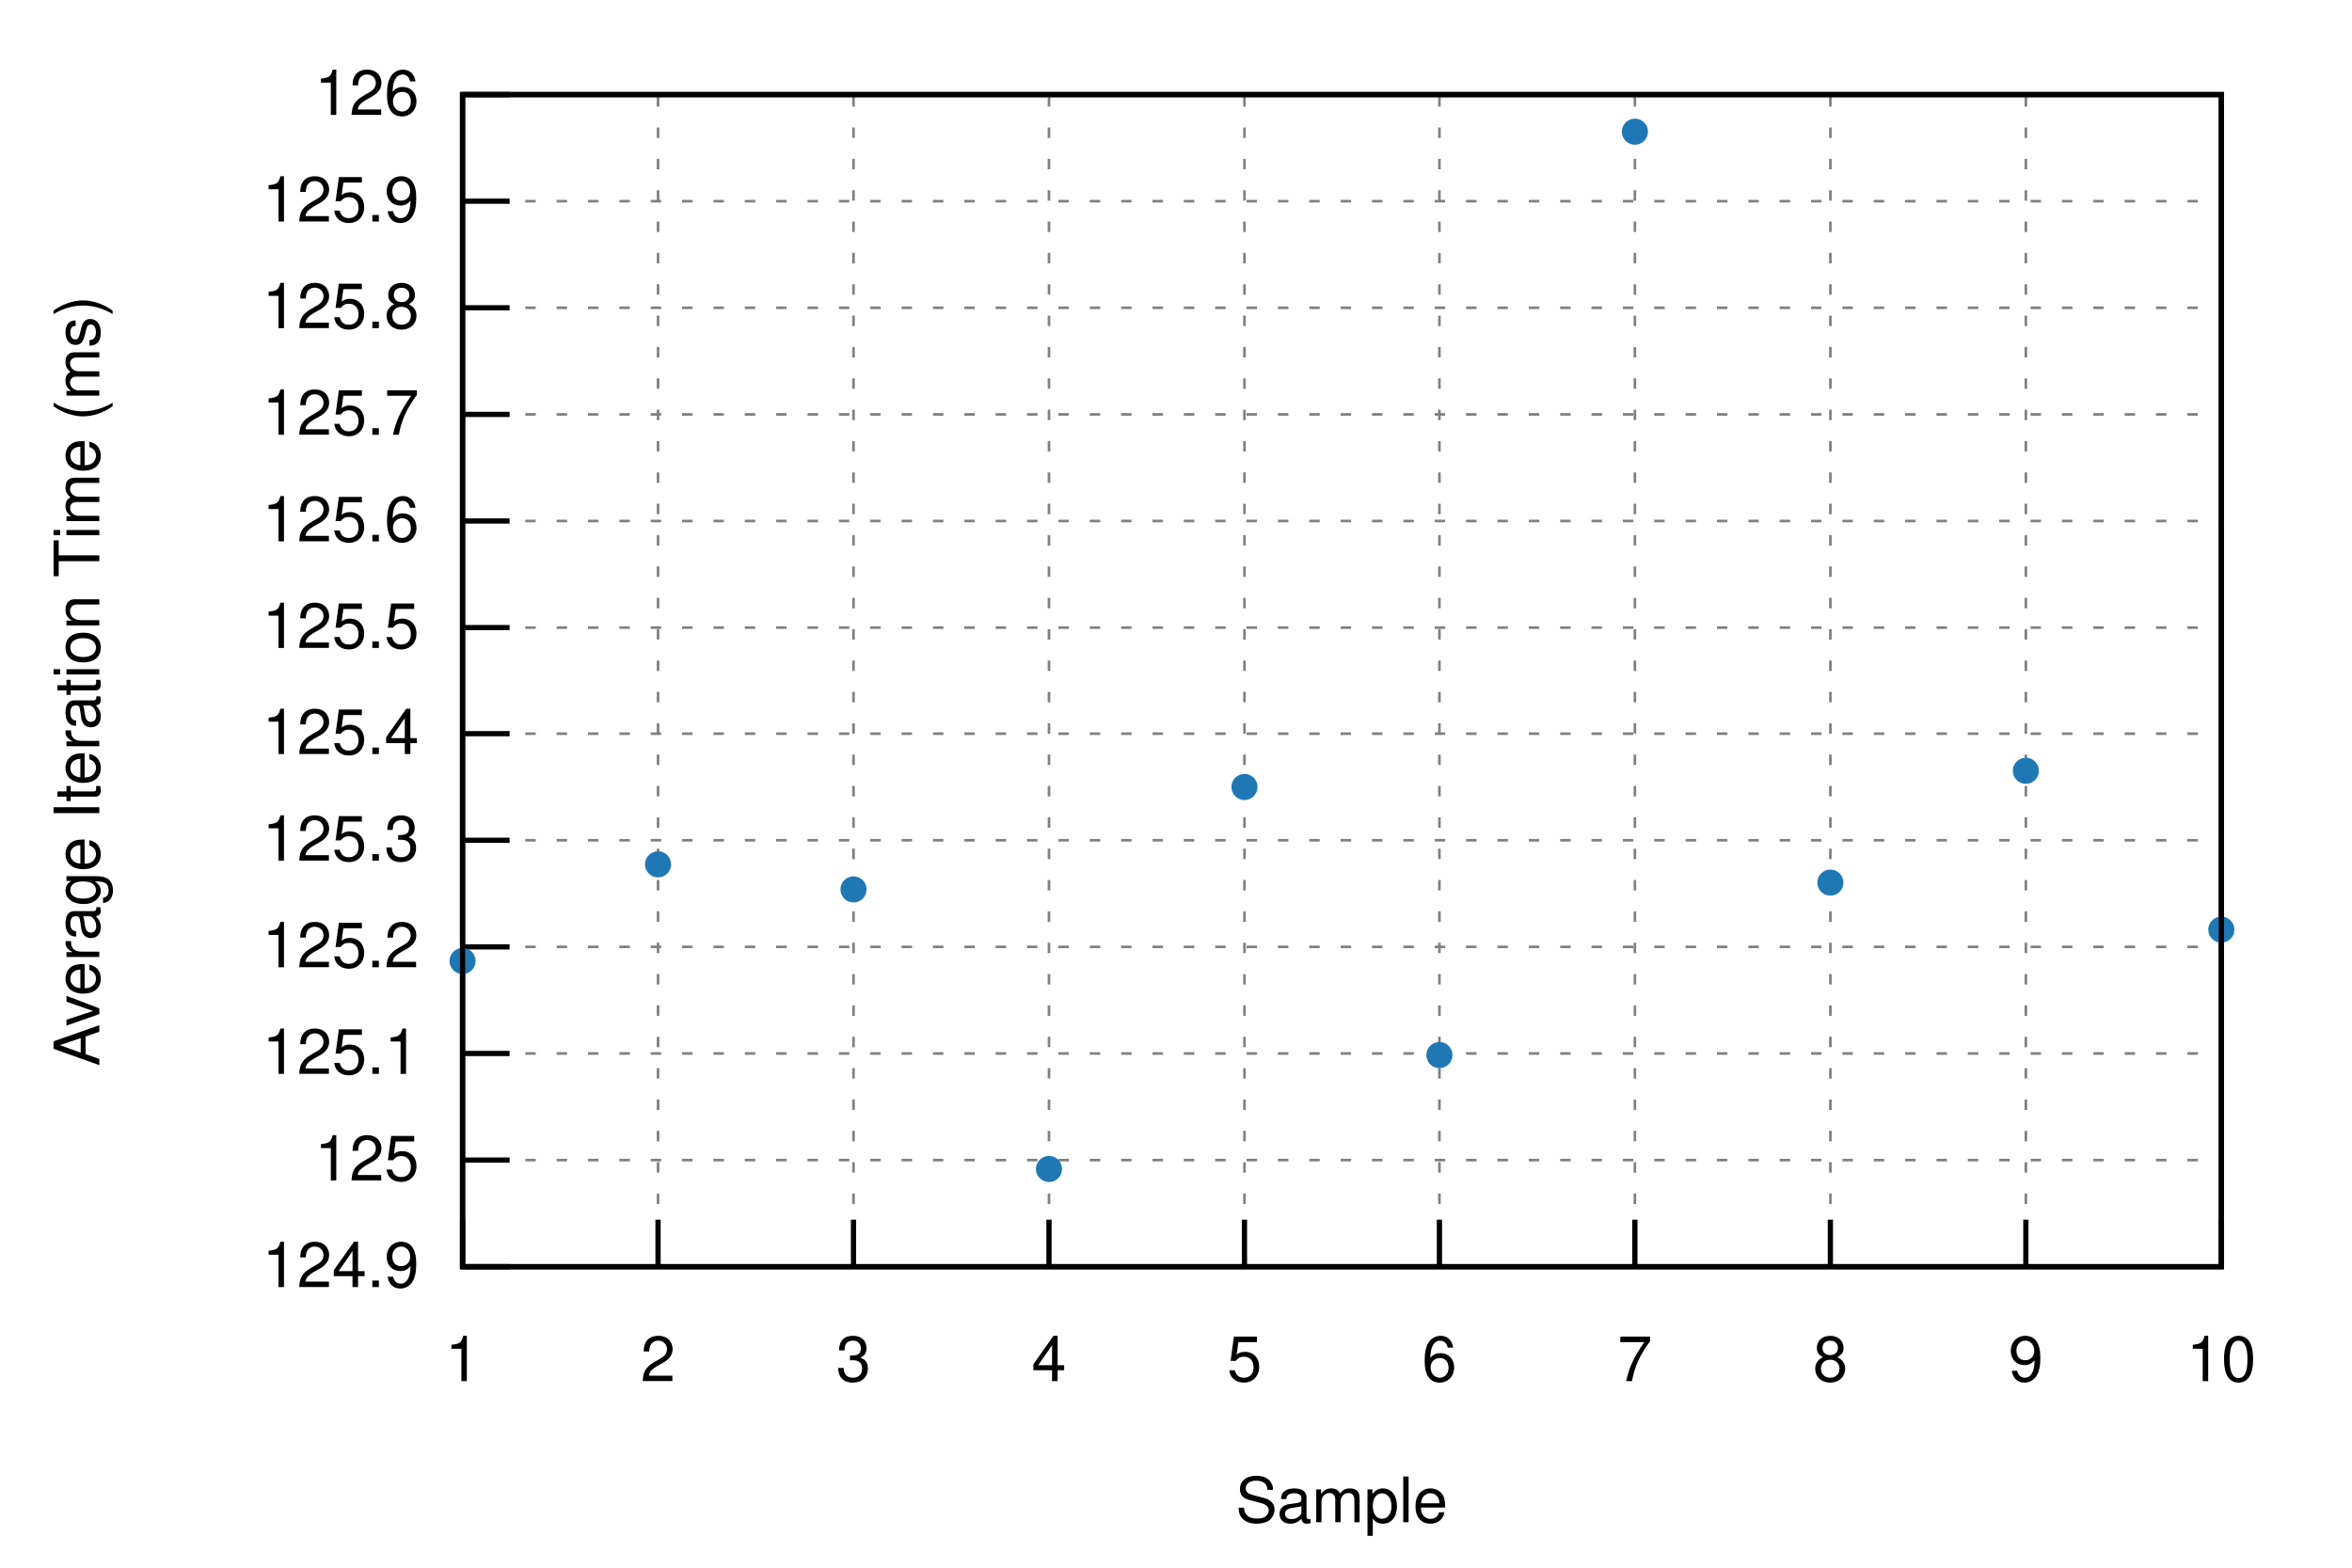
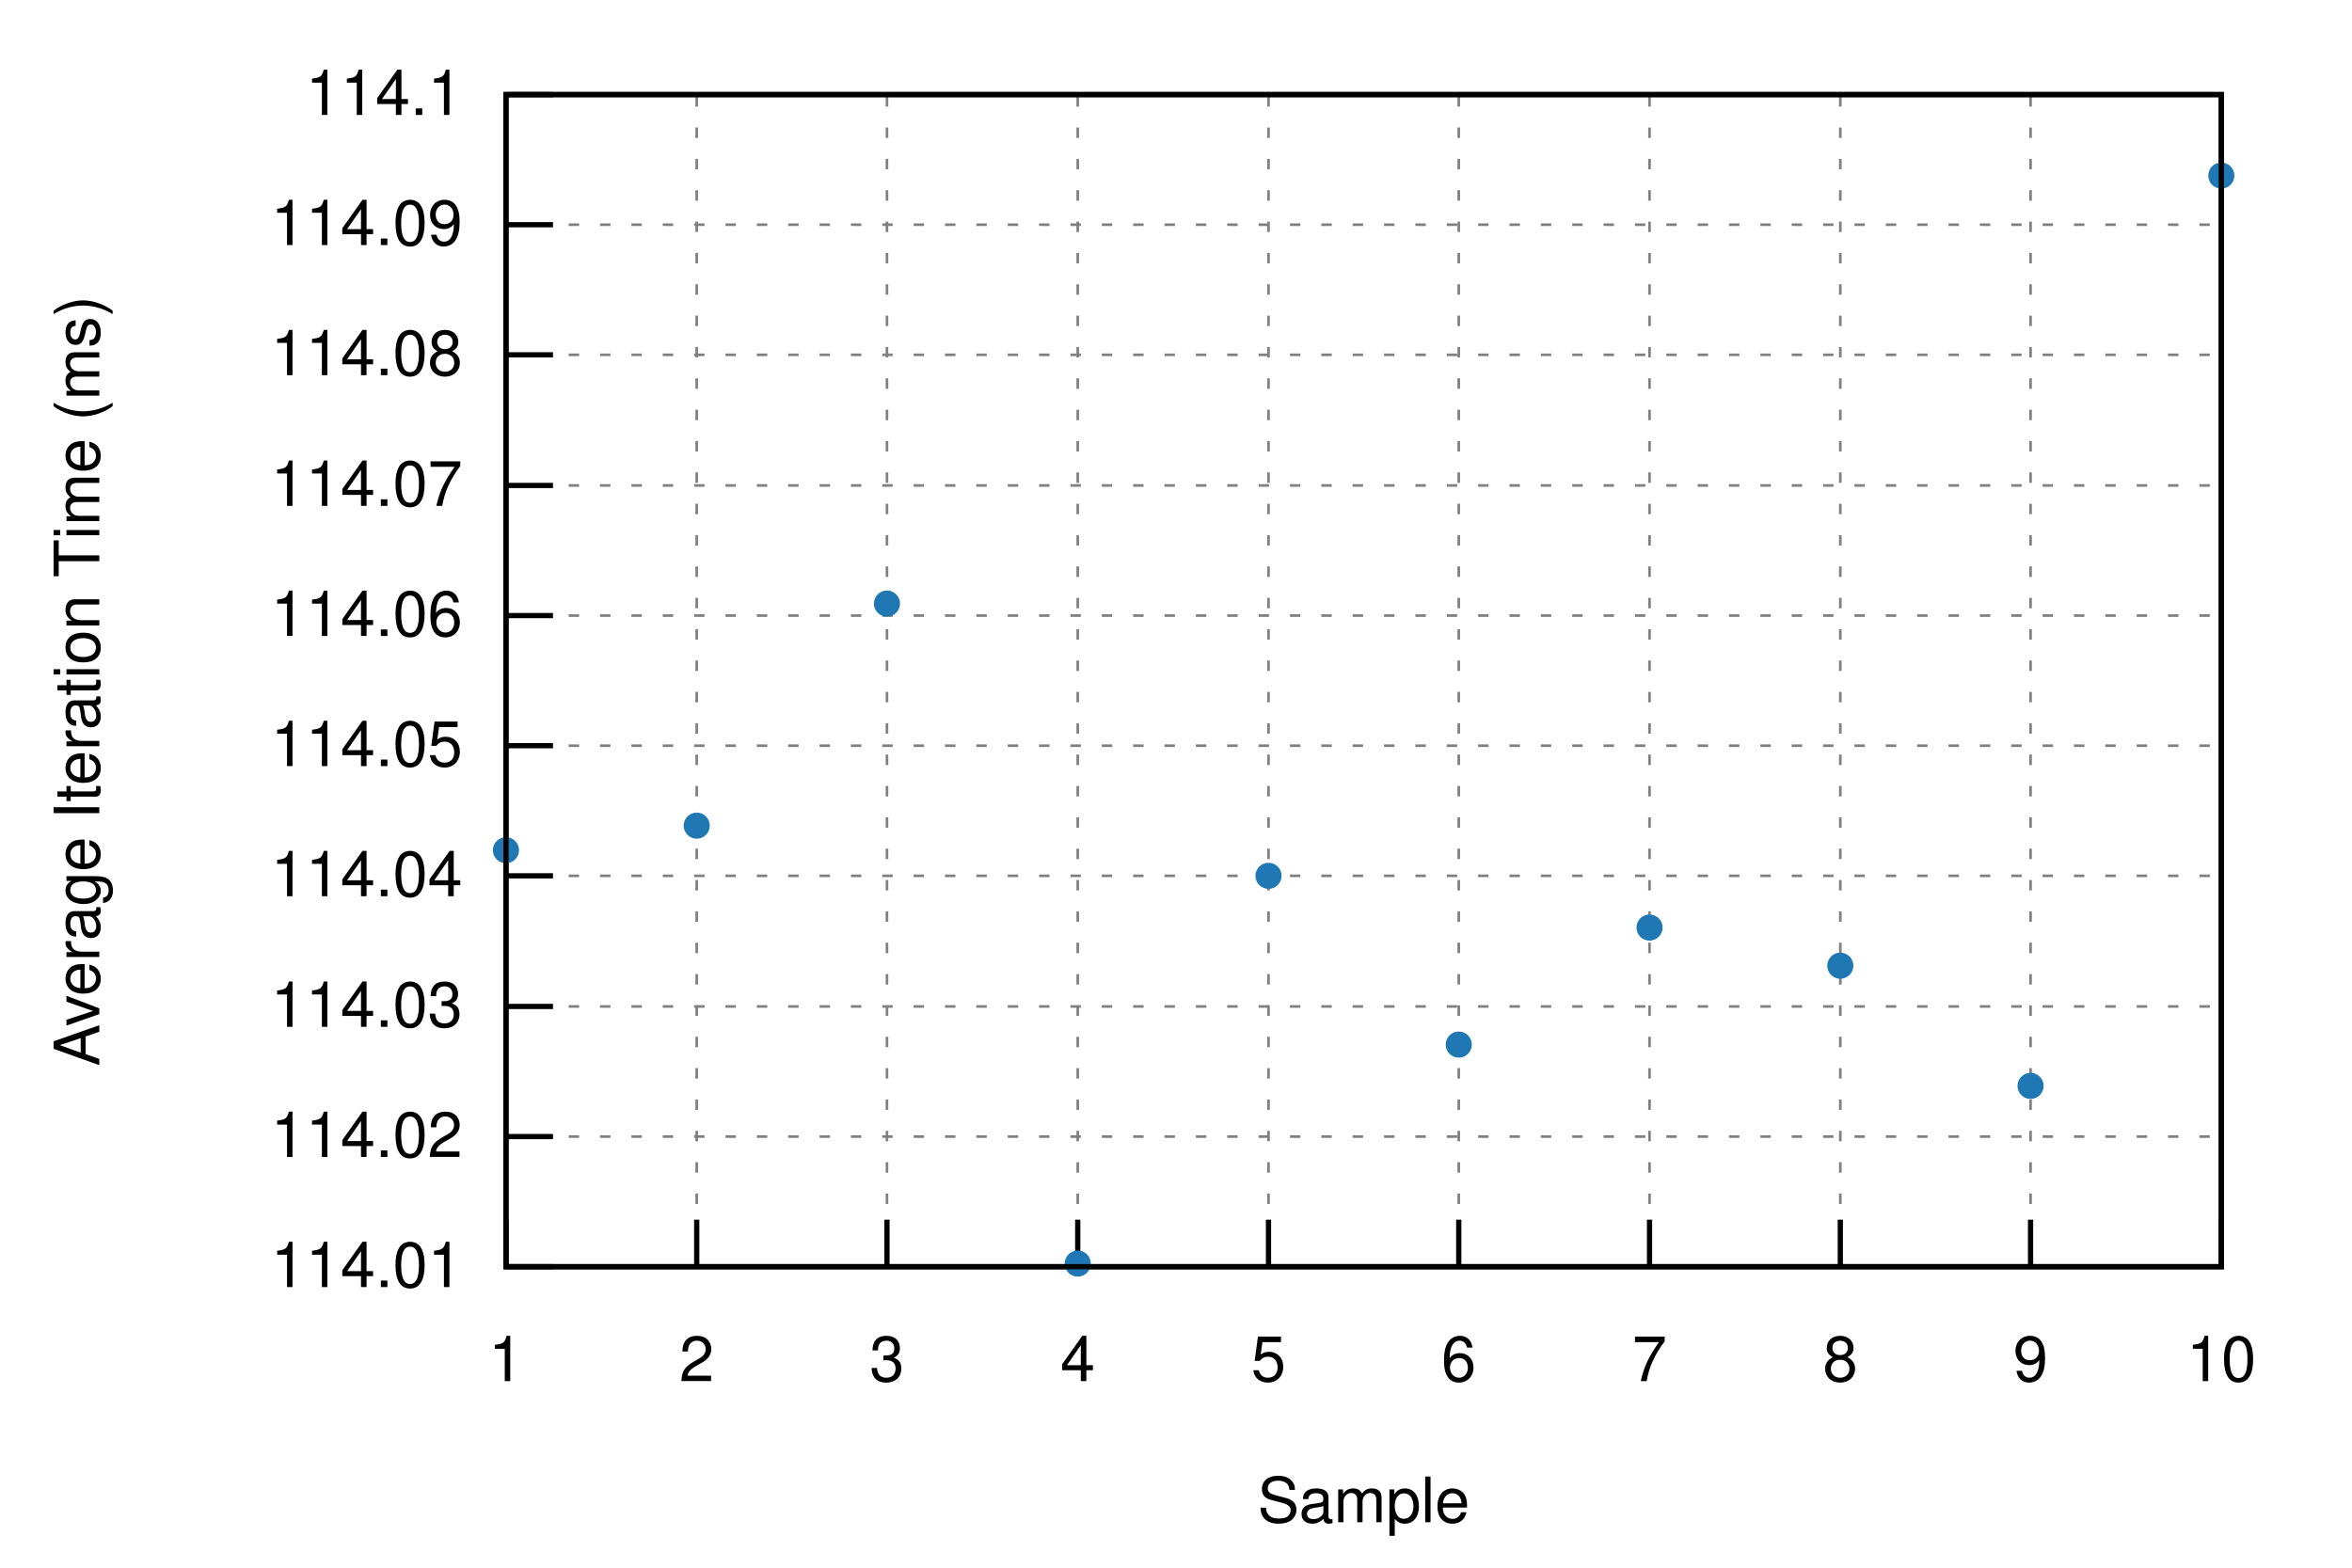
<svg xmlns="http://www.w3.org/2000/svg" xmlns:xlink="http://www.w3.org/1999/xlink" viewBox="0 0 450 300">
  <g id="gnuplot_canvas">
    <rect x="0" y="0" width="450" height="300" fill="none" />
    <defs>
      <circle id="gpDot" r="0.5" stroke-width="0.5" stroke="currentColor" />
      <path id="gpPt0" stroke-width="0.222" stroke="currentColor" d="M-1,0 h2 M0,-1 v2" />
      <path id="gpPt1" stroke-width="0.222" stroke="currentColor" d="M-1,-1 L1,1 M1,-1 L-1,1" />
      <path id="gpPt2" stroke-width="0.222" stroke="currentColor" d="M-1,0 L1,0 M0,-1 L0,1 M-1,-1 L1,1 M-1,1 L1,-1" />
      <rect id="gpPt3" stroke-width="0.222" stroke="currentColor" x="-1" y="-1" width="2" height="2" />
      <rect id="gpPt4" stroke-width="0.222" stroke="currentColor" fill="currentColor" x="-1" y="-1" width="2" height="2" />
      <circle id="gpPt5" stroke-width="0.222" stroke="currentColor" cx="0" cy="0" r="1" />
      <use xlink:href="#gpPt5" id="gpPt6" fill="currentColor" stroke="none" />
      <path id="gpPt7" stroke-width="0.222" stroke="currentColor" d="M0,-1.33 L-1.33,0.67 L1.33,0.67 z" />
      <use xlink:href="#gpPt7" id="gpPt8" fill="currentColor" stroke="none" />
      <use xlink:href="#gpPt7" id="gpPt9" stroke="currentColor" transform="rotate(180)" />
      <use xlink:href="#gpPt9" id="gpPt10" fill="currentColor" stroke="none" />
      <use xlink:href="#gpPt3" id="gpPt11" stroke="currentColor" transform="rotate(45)" />
      <use xlink:href="#gpPt11" id="gpPt12" fill="currentColor" stroke="none" />
      <path id="gpPt13" stroke-width="0.222" stroke="currentColor" d="M0,1.330 L1.265,0.411 L0.782,-1.067 L-0.782,-1.076 L-1.265,0.411 z" />
      <use xlink:href="#gpPt13" id="gpPt14" fill="currentColor" stroke="none" />
      <filter id="textbox" filterUnits="objectBoundingBox" x="0" y="0" height="1" width="1">
        <feFlood flood-color="white" flood-opacity="1" result="bgnd" />
        <feComposite in="SourceGraphic" in2="bgnd" operator="atop" />
      </filter>
      <filter id="greybox" filterUnits="objectBoundingBox" x="0" y="0" height="1" width="1">
        <feFlood flood-color="lightgrey" flood-opacity="1" result="grey" />
        <feComposite in="SourceGraphic" in2="grey" operator="atop" />
      </filter>
    </defs>
    <g fill="none" color="white" stroke="currentColor" stroke-width="1.00" stroke-linecap="butt" stroke-linejoin="miter">
</g>
    <g fill="none" color="black" stroke="currentColor" stroke-width="1.00" stroke-linecap="butt" stroke-linejoin="miter">
</g>
    <g fill="none" color="black" stroke="black" stroke-width="0.50" stroke-linecap="butt" stroke-linejoin="miter">
</g>
    <g fill="none" color="gray" stroke="currentColor" stroke-width="0.50" stroke-linecap="butt" stroke-linejoin="miter">
-       <path stroke="gray" stroke-dasharray="2,4" class="gridline" d="M88.5,242.4 L425.0,242.4  " />
-     </g>
-     <g fill="none" color="gray" stroke="gray" stroke-width="1.00" stroke-linecap="butt" stroke-linejoin="miter">
- </g>
-     <g fill="none" color="black" stroke="currentColor" stroke-width="1.00" stroke-linecap="butt" stroke-linejoin="miter">
-       <path stroke="black" d="M88.5,242.4 L97.5,242.4  " />
-       <g transform="translate(80.2,246.3)" stroke="none" fill="black" font-family="Helvetica" font-size="12.00" text-anchor="end">
-         <text>
-           <tspan font-family="Helvetica"> 124.9</tspan>
-         </text>
-       </g>
-     </g>
-     <g fill="none" color="black" stroke="currentColor" stroke-width="1.00" stroke-linecap="butt" stroke-linejoin="miter">
- </g>
-     <g fill="none" color="black" stroke="black" stroke-width="0.50" stroke-linecap="butt" stroke-linejoin="miter">
- </g>
-     <g fill="none" color="gray" stroke="currentColor" stroke-width="0.50" stroke-linecap="butt" stroke-linejoin="miter">
-       <path stroke="gray" stroke-dasharray="2,4" class="gridline" d="M88.5,222.0 L425.0,222.0  " />
-     </g>
-     <g fill="none" color="gray" stroke="gray" stroke-width="1.00" stroke-linecap="butt" stroke-linejoin="miter">
- </g>
-     <g fill="none" color="black" stroke="currentColor" stroke-width="1.00" stroke-linecap="butt" stroke-linejoin="miter">
-       <path stroke="black" d="M88.5,222.0 L97.5,222.0  " />
-       <g transform="translate(80.2,225.9)" stroke="none" fill="black" font-family="Helvetica" font-size="12.00" text-anchor="end">
-         <text>
-           <tspan font-family="Helvetica"> 125</tspan>
-         </text>
-       </g>
-     </g>
-     <g fill="none" color="black" stroke="currentColor" stroke-width="1.00" stroke-linecap="butt" stroke-linejoin="miter">
- </g>
-     <g fill="none" color="black" stroke="black" stroke-width="0.50" stroke-linecap="butt" stroke-linejoin="miter">
- </g>
-     <g fill="none" color="gray" stroke="currentColor" stroke-width="0.50" stroke-linecap="butt" stroke-linejoin="miter">
-       <path stroke="gray" stroke-dasharray="2,4" class="gridline" d="M88.5,201.6 L425.0,201.6  " />
-     </g>
-     <g fill="none" color="gray" stroke="gray" stroke-width="1.00" stroke-linecap="butt" stroke-linejoin="miter">
- </g>
-     <g fill="none" color="black" stroke="currentColor" stroke-width="1.00" stroke-linecap="butt" stroke-linejoin="miter">
-       <path stroke="black" d="M88.5,201.6 L97.5,201.6  " />
-       <g transform="translate(80.2,205.5)" stroke="none" fill="black" font-family="Helvetica" font-size="12.00" text-anchor="end">
-         <text>
-           <tspan font-family="Helvetica"> 125.1</tspan>
-         </text>
-       </g>
-     </g>
-     <g fill="none" color="black" stroke="currentColor" stroke-width="1.00" stroke-linecap="butt" stroke-linejoin="miter">
- </g>
-     <g fill="none" color="black" stroke="black" stroke-width="0.50" stroke-linecap="butt" stroke-linejoin="miter">
- </g>
-     <g fill="none" color="gray" stroke="currentColor" stroke-width="0.50" stroke-linecap="butt" stroke-linejoin="miter">
-       <path stroke="gray" stroke-dasharray="2,4" class="gridline" d="M88.5,181.2 L425.0,181.2  " />
-     </g>
-     <g fill="none" color="gray" stroke="gray" stroke-width="1.00" stroke-linecap="butt" stroke-linejoin="miter">
- </g>
-     <g fill="none" color="black" stroke="currentColor" stroke-width="1.00" stroke-linecap="butt" stroke-linejoin="miter">
-       <path stroke="black" d="M88.5,181.2 L97.5,181.2  " />
-       <g transform="translate(80.2,185.1)" stroke="none" fill="black" font-family="Helvetica" font-size="12.00" text-anchor="end">
-         <text>
-           <tspan font-family="Helvetica"> 125.2</tspan>
-         </text>
-       </g>
-     </g>
-     <g fill="none" color="black" stroke="currentColor" stroke-width="1.00" stroke-linecap="butt" stroke-linejoin="miter">
- </g>
-     <g fill="none" color="black" stroke="black" stroke-width="0.50" stroke-linecap="butt" stroke-linejoin="miter">
- </g>
-     <g fill="none" color="gray" stroke="currentColor" stroke-width="0.50" stroke-linecap="butt" stroke-linejoin="miter">
-       <path stroke="gray" stroke-dasharray="2,4" class="gridline" d="M88.5,160.8 L425.0,160.8  " />
-     </g>
-     <g fill="none" color="gray" stroke="gray" stroke-width="1.00" stroke-linecap="butt" stroke-linejoin="miter">
- </g>
-     <g fill="none" color="black" stroke="currentColor" stroke-width="1.00" stroke-linecap="butt" stroke-linejoin="miter">
-       <path stroke="black" d="M88.5,160.8 L97.5,160.8  " />
-       <g transform="translate(80.2,164.7)" stroke="none" fill="black" font-family="Helvetica" font-size="12.00" text-anchor="end">
-         <text>
-           <tspan font-family="Helvetica"> 125.3</tspan>
-         </text>
-       </g>
-     </g>
-     <g fill="none" color="black" stroke="currentColor" stroke-width="1.00" stroke-linecap="butt" stroke-linejoin="miter">
- </g>
-     <g fill="none" color="black" stroke="black" stroke-width="0.50" stroke-linecap="butt" stroke-linejoin="miter">
- </g>
-     <g fill="none" color="gray" stroke="currentColor" stroke-width="0.50" stroke-linecap="butt" stroke-linejoin="miter">
-       <path stroke="gray" stroke-dasharray="2,4" class="gridline" d="M88.5,140.4 L425.0,140.4  " />
-     </g>
-     <g fill="none" color="gray" stroke="gray" stroke-width="1.00" stroke-linecap="butt" stroke-linejoin="miter">
- </g>
-     <g fill="none" color="black" stroke="currentColor" stroke-width="1.00" stroke-linecap="butt" stroke-linejoin="miter">
-       <path stroke="black" d="M88.5,140.4 L97.5,140.4  " />
-       <g transform="translate(80.2,144.3)" stroke="none" fill="black" font-family="Helvetica" font-size="12.00" text-anchor="end">
-         <text>
-           <tspan font-family="Helvetica"> 125.4</tspan>
-         </text>
-       </g>
-     </g>
-     <g fill="none" color="black" stroke="currentColor" stroke-width="1.00" stroke-linecap="butt" stroke-linejoin="miter">
- </g>
-     <g fill="none" color="black" stroke="black" stroke-width="0.50" stroke-linecap="butt" stroke-linejoin="miter">
- </g>
-     <g fill="none" color="gray" stroke="currentColor" stroke-width="0.50" stroke-linecap="butt" stroke-linejoin="miter">
-       <path stroke="gray" stroke-dasharray="2,4" class="gridline" d="M88.5,120.1 L425.0,120.1  " />
-     </g>
-     <g fill="none" color="gray" stroke="gray" stroke-width="1.00" stroke-linecap="butt" stroke-linejoin="miter">
- </g>
-     <g fill="none" color="black" stroke="currentColor" stroke-width="1.00" stroke-linecap="butt" stroke-linejoin="miter">
-       <path stroke="black" d="M88.5,120.1 L97.5,120.1  " />
-       <g transform="translate(80.2,124.0)" stroke="none" fill="black" font-family="Helvetica" font-size="12.00" text-anchor="end">
-         <text>
-           <tspan font-family="Helvetica"> 125.5</tspan>
-         </text>
-       </g>
-     </g>
-     <g fill="none" color="black" stroke="currentColor" stroke-width="1.00" stroke-linecap="butt" stroke-linejoin="miter">
- </g>
-     <g fill="none" color="black" stroke="black" stroke-width="0.50" stroke-linecap="butt" stroke-linejoin="miter">
- </g>
-     <g fill="none" color="gray" stroke="currentColor" stroke-width="0.50" stroke-linecap="butt" stroke-linejoin="miter">
-       <path stroke="gray" stroke-dasharray="2,4" class="gridline" d="M88.5,99.7 L425.0,99.7  " />
-     </g>
-     <g fill="none" color="gray" stroke="gray" stroke-width="1.00" stroke-linecap="butt" stroke-linejoin="miter">
- </g>
-     <g fill="none" color="black" stroke="currentColor" stroke-width="1.00" stroke-linecap="butt" stroke-linejoin="miter">
-       <path stroke="black" d="M88.5,99.7 L97.5,99.7  " />
-       <g transform="translate(80.2,103.6)" stroke="none" fill="black" font-family="Helvetica" font-size="12.00" text-anchor="end">
-         <text>
-           <tspan font-family="Helvetica"> 125.6</tspan>
-         </text>
-       </g>
-     </g>
-     <g fill="none" color="black" stroke="currentColor" stroke-width="1.00" stroke-linecap="butt" stroke-linejoin="miter">
- </g>
-     <g fill="none" color="black" stroke="black" stroke-width="0.50" stroke-linecap="butt" stroke-linejoin="miter">
- </g>
-     <g fill="none" color="gray" stroke="currentColor" stroke-width="0.50" stroke-linecap="butt" stroke-linejoin="miter">
-       <path stroke="gray" stroke-dasharray="2,4" class="gridline" d="M88.5,79.3 L425.0,79.3  " />
-     </g>
-     <g fill="none" color="gray" stroke="gray" stroke-width="1.00" stroke-linecap="butt" stroke-linejoin="miter">
- </g>
-     <g fill="none" color="black" stroke="currentColor" stroke-width="1.00" stroke-linecap="butt" stroke-linejoin="miter">
-       <path stroke="black" d="M88.5,79.3 L97.5,79.3  " />
-       <g transform="translate(80.2,83.2)" stroke="none" fill="black" font-family="Helvetica" font-size="12.00" text-anchor="end">
-         <text>
-           <tspan font-family="Helvetica"> 125.7</tspan>
-         </text>
-       </g>
-     </g>
-     <g fill="none" color="black" stroke="currentColor" stroke-width="1.00" stroke-linecap="butt" stroke-linejoin="miter">
- </g>
-     <g fill="none" color="black" stroke="black" stroke-width="0.50" stroke-linecap="butt" stroke-linejoin="miter">
- </g>
-     <g fill="none" color="gray" stroke="currentColor" stroke-width="0.50" stroke-linecap="butt" stroke-linejoin="miter">
-       <path stroke="gray" stroke-dasharray="2,4" class="gridline" d="M88.5,58.9 L425.0,58.9  " />
-     </g>
-     <g fill="none" color="gray" stroke="gray" stroke-width="1.00" stroke-linecap="butt" stroke-linejoin="miter">
- </g>
-     <g fill="none" color="black" stroke="currentColor" stroke-width="1.00" stroke-linecap="butt" stroke-linejoin="miter">
-       <path stroke="black" d="M88.5,58.9 L97.5,58.9  " />
-       <g transform="translate(80.2,62.8)" stroke="none" fill="black" font-family="Helvetica" font-size="12.00" text-anchor="end">
-         <text>
-           <tspan font-family="Helvetica"> 125.8</tspan>
-         </text>
-       </g>
-     </g>
-     <g fill="none" color="black" stroke="currentColor" stroke-width="1.00" stroke-linecap="butt" stroke-linejoin="miter">
- </g>
-     <g fill="none" color="black" stroke="black" stroke-width="0.50" stroke-linecap="butt" stroke-linejoin="miter">
- </g>
-     <g fill="none" color="gray" stroke="currentColor" stroke-width="0.50" stroke-linecap="butt" stroke-linejoin="miter">
-       <path stroke="gray" stroke-dasharray="2,4" class="gridline" d="M88.5,38.5 L425.0,38.5  " />
-     </g>
-     <g fill="none" color="gray" stroke="gray" stroke-width="1.00" stroke-linecap="butt" stroke-linejoin="miter">
- </g>
-     <g fill="none" color="black" stroke="currentColor" stroke-width="1.00" stroke-linecap="butt" stroke-linejoin="miter">
-       <path stroke="black" d="M88.5,38.5 L97.5,38.5  " />
-       <g transform="translate(80.2,42.4)" stroke="none" fill="black" font-family="Helvetica" font-size="12.00" text-anchor="end">
-         <text>
-           <tspan font-family="Helvetica"> 125.9</tspan>
-         </text>
-       </g>
-     </g>
-     <g fill="none" color="black" stroke="currentColor" stroke-width="1.00" stroke-linecap="butt" stroke-linejoin="miter">
- </g>
-     <g fill="none" color="black" stroke="black" stroke-width="0.50" stroke-linecap="butt" stroke-linejoin="miter">
- </g>
-     <g fill="none" color="gray" stroke="currentColor" stroke-width="0.50" stroke-linecap="butt" stroke-linejoin="miter">
-       <path stroke="gray" stroke-dasharray="2,4" class="gridline" d="M88.5,18.1 L425.0,18.1  " />
-     </g>
-     <g fill="none" color="gray" stroke="gray" stroke-width="1.00" stroke-linecap="butt" stroke-linejoin="miter">
- </g>
-     <g fill="none" color="black" stroke="currentColor" stroke-width="1.00" stroke-linecap="butt" stroke-linejoin="miter">
-       <path stroke="black" d="M88.5,18.1 L97.5,18.1  " />
-       <g transform="translate(80.2,22.0)" stroke="none" fill="black" font-family="Helvetica" font-size="12.00" text-anchor="end">
-         <text>
-           <tspan font-family="Helvetica"> 126</tspan>
-         </text>
-       </g>
-     </g>
-     <g fill="none" color="black" stroke="currentColor" stroke-width="1.00" stroke-linecap="butt" stroke-linejoin="miter">
- </g>
-     <g fill="none" color="black" stroke="black" stroke-width="0.50" stroke-linecap="butt" stroke-linejoin="miter">
- </g>
-     <g fill="none" color="gray" stroke="currentColor" stroke-width="0.50" stroke-linecap="butt" stroke-linejoin="miter">
-       <path stroke="gray" stroke-dasharray="2,4" class="gridline" d="M88.5,242.4 L88.5,18.1  " />
-     </g>
-     <g fill="none" color="gray" stroke="gray" stroke-width="1.00" stroke-linecap="butt" stroke-linejoin="miter">
- </g>
-     <g fill="none" color="black" stroke="currentColor" stroke-width="1.00" stroke-linecap="butt" stroke-linejoin="miter">
-       <path stroke="black" d="M88.5,242.4 L88.5,233.4  " />
-       <g transform="translate(88.5,264.3)" stroke="none" fill="black" font-family="Helvetica" font-size="12.00" text-anchor="middle">
+       <path stroke="gray" stroke-dasharray="2,4" class="gridline" d="M96.8,242.4 L425.0,242.4  " />
+     </g>
+     <g fill="none" color="gray" stroke="gray" stroke-width="1.00" stroke-linecap="butt" stroke-linejoin="miter">
+ </g>
+     <g fill="none" color="black" stroke="currentColor" stroke-width="1.00" stroke-linecap="butt" stroke-linejoin="miter">
+       <path stroke="black" d="M96.8,242.4 L105.8,242.4  " />
+       <g transform="translate(88.5,246.3)" stroke="none" fill="black" font-family="Helvetica" font-size="12.00" text-anchor="end">
+         <text>
+           <tspan font-family="Helvetica"> 114.01</tspan>
+         </text>
+       </g>
+     </g>
+     <g fill="none" color="black" stroke="currentColor" stroke-width="1.00" stroke-linecap="butt" stroke-linejoin="miter">
+ </g>
+     <g fill="none" color="black" stroke="black" stroke-width="0.50" stroke-linecap="butt" stroke-linejoin="miter">
+ </g>
+     <g fill="none" color="gray" stroke="currentColor" stroke-width="0.50" stroke-linecap="butt" stroke-linejoin="miter">
+       <path stroke="gray" stroke-dasharray="2,4" class="gridline" d="M96.8,217.5 L425.0,217.5  " />
+     </g>
+     <g fill="none" color="gray" stroke="gray" stroke-width="1.00" stroke-linecap="butt" stroke-linejoin="miter">
+ </g>
+     <g fill="none" color="black" stroke="currentColor" stroke-width="1.00" stroke-linecap="butt" stroke-linejoin="miter">
+       <path stroke="black" d="M96.8,217.5 L105.8,217.5  " />
+       <g transform="translate(88.5,221.4)" stroke="none" fill="black" font-family="Helvetica" font-size="12.00" text-anchor="end">
+         <text>
+           <tspan font-family="Helvetica"> 114.02</tspan>
+         </text>
+       </g>
+     </g>
+     <g fill="none" color="black" stroke="currentColor" stroke-width="1.00" stroke-linecap="butt" stroke-linejoin="miter">
+ </g>
+     <g fill="none" color="black" stroke="black" stroke-width="0.50" stroke-linecap="butt" stroke-linejoin="miter">
+ </g>
+     <g fill="none" color="gray" stroke="currentColor" stroke-width="0.50" stroke-linecap="butt" stroke-linejoin="miter">
+       <path stroke="gray" stroke-dasharray="2,4" class="gridline" d="M96.8,192.6 L425.0,192.6  " />
+     </g>
+     <g fill="none" color="gray" stroke="gray" stroke-width="1.00" stroke-linecap="butt" stroke-linejoin="miter">
+ </g>
+     <g fill="none" color="black" stroke="currentColor" stroke-width="1.00" stroke-linecap="butt" stroke-linejoin="miter">
+       <path stroke="black" d="M96.8,192.6 L105.8,192.6  " />
+       <g transform="translate(88.5,196.5)" stroke="none" fill="black" font-family="Helvetica" font-size="12.00" text-anchor="end">
+         <text>
+           <tspan font-family="Helvetica"> 114.03</tspan>
+         </text>
+       </g>
+     </g>
+     <g fill="none" color="black" stroke="currentColor" stroke-width="1.00" stroke-linecap="butt" stroke-linejoin="miter">
+ </g>
+     <g fill="none" color="black" stroke="black" stroke-width="0.50" stroke-linecap="butt" stroke-linejoin="miter">
+ </g>
+     <g fill="none" color="gray" stroke="currentColor" stroke-width="0.50" stroke-linecap="butt" stroke-linejoin="miter">
+       <path stroke="gray" stroke-dasharray="2,4" class="gridline" d="M96.8,167.6 L425.0,167.6  " />
+     </g>
+     <g fill="none" color="gray" stroke="gray" stroke-width="1.00" stroke-linecap="butt" stroke-linejoin="miter">
+ </g>
+     <g fill="none" color="black" stroke="currentColor" stroke-width="1.00" stroke-linecap="butt" stroke-linejoin="miter">
+       <path stroke="black" d="M96.8,167.6 L105.8,167.6  " />
+       <g transform="translate(88.5,171.5)" stroke="none" fill="black" font-family="Helvetica" font-size="12.00" text-anchor="end">
+         <text>
+           <tspan font-family="Helvetica"> 114.04</tspan>
+         </text>
+       </g>
+     </g>
+     <g fill="none" color="black" stroke="currentColor" stroke-width="1.00" stroke-linecap="butt" stroke-linejoin="miter">
+ </g>
+     <g fill="none" color="black" stroke="black" stroke-width="0.50" stroke-linecap="butt" stroke-linejoin="miter">
+ </g>
+     <g fill="none" color="gray" stroke="currentColor" stroke-width="0.50" stroke-linecap="butt" stroke-linejoin="miter">
+       <path stroke="gray" stroke-dasharray="2,4" class="gridline" d="M96.8,142.7 L425.0,142.7  " />
+     </g>
+     <g fill="none" color="gray" stroke="gray" stroke-width="1.00" stroke-linecap="butt" stroke-linejoin="miter">
+ </g>
+     <g fill="none" color="black" stroke="currentColor" stroke-width="1.00" stroke-linecap="butt" stroke-linejoin="miter">
+       <path stroke="black" d="M96.8,142.7 L105.8,142.7  " />
+       <g transform="translate(88.5,146.6)" stroke="none" fill="black" font-family="Helvetica" font-size="12.00" text-anchor="end">
+         <text>
+           <tspan font-family="Helvetica"> 114.05</tspan>
+         </text>
+       </g>
+     </g>
+     <g fill="none" color="black" stroke="currentColor" stroke-width="1.00" stroke-linecap="butt" stroke-linejoin="miter">
+ </g>
+     <g fill="none" color="black" stroke="black" stroke-width="0.50" stroke-linecap="butt" stroke-linejoin="miter">
+ </g>
+     <g fill="none" color="gray" stroke="currentColor" stroke-width="0.50" stroke-linecap="butt" stroke-linejoin="miter">
+       <path stroke="gray" stroke-dasharray="2,4" class="gridline" d="M96.8,117.8 L425.0,117.8  " />
+     </g>
+     <g fill="none" color="gray" stroke="gray" stroke-width="1.00" stroke-linecap="butt" stroke-linejoin="miter">
+ </g>
+     <g fill="none" color="black" stroke="currentColor" stroke-width="1.00" stroke-linecap="butt" stroke-linejoin="miter">
+       <path stroke="black" d="M96.8,117.8 L105.8,117.8  " />
+       <g transform="translate(88.5,121.7)" stroke="none" fill="black" font-family="Helvetica" font-size="12.00" text-anchor="end">
+         <text>
+           <tspan font-family="Helvetica"> 114.06</tspan>
+         </text>
+       </g>
+     </g>
+     <g fill="none" color="black" stroke="currentColor" stroke-width="1.00" stroke-linecap="butt" stroke-linejoin="miter">
+ </g>
+     <g fill="none" color="black" stroke="black" stroke-width="0.50" stroke-linecap="butt" stroke-linejoin="miter">
+ </g>
+     <g fill="none" color="gray" stroke="currentColor" stroke-width="0.50" stroke-linecap="butt" stroke-linejoin="miter">
+       <path stroke="gray" stroke-dasharray="2,4" class="gridline" d="M96.8,92.9 L425.0,92.9  " />
+     </g>
+     <g fill="none" color="gray" stroke="gray" stroke-width="1.00" stroke-linecap="butt" stroke-linejoin="miter">
+ </g>
+     <g fill="none" color="black" stroke="currentColor" stroke-width="1.00" stroke-linecap="butt" stroke-linejoin="miter">
+       <path stroke="black" d="M96.8,92.9 L105.8,92.9  " />
+       <g transform="translate(88.5,96.8)" stroke="none" fill="black" font-family="Helvetica" font-size="12.00" text-anchor="end">
+         <text>
+           <tspan font-family="Helvetica"> 114.07</tspan>
+         </text>
+       </g>
+     </g>
+     <g fill="none" color="black" stroke="currentColor" stroke-width="1.00" stroke-linecap="butt" stroke-linejoin="miter">
+ </g>
+     <g fill="none" color="black" stroke="black" stroke-width="0.50" stroke-linecap="butt" stroke-linejoin="miter">
+ </g>
+     <g fill="none" color="gray" stroke="currentColor" stroke-width="0.50" stroke-linecap="butt" stroke-linejoin="miter">
+       <path stroke="gray" stroke-dasharray="2,4" class="gridline" d="M96.8,67.9 L425.0,67.9  " />
+     </g>
+     <g fill="none" color="gray" stroke="gray" stroke-width="1.00" stroke-linecap="butt" stroke-linejoin="miter">
+ </g>
+     <g fill="none" color="black" stroke="currentColor" stroke-width="1.00" stroke-linecap="butt" stroke-linejoin="miter">
+       <path stroke="black" d="M96.8,67.9 L105.8,67.9  " />
+       <g transform="translate(88.5,71.8)" stroke="none" fill="black" font-family="Helvetica" font-size="12.00" text-anchor="end">
+         <text>
+           <tspan font-family="Helvetica"> 114.08</tspan>
+         </text>
+       </g>
+     </g>
+     <g fill="none" color="black" stroke="currentColor" stroke-width="1.00" stroke-linecap="butt" stroke-linejoin="miter">
+ </g>
+     <g fill="none" color="black" stroke="black" stroke-width="0.50" stroke-linecap="butt" stroke-linejoin="miter">
+ </g>
+     <g fill="none" color="gray" stroke="currentColor" stroke-width="0.50" stroke-linecap="butt" stroke-linejoin="miter">
+       <path stroke="gray" stroke-dasharray="2,4" class="gridline" d="M96.8,43.0 L425.0,43.0  " />
+     </g>
+     <g fill="none" color="gray" stroke="gray" stroke-width="1.00" stroke-linecap="butt" stroke-linejoin="miter">
+ </g>
+     <g fill="none" color="black" stroke="currentColor" stroke-width="1.00" stroke-linecap="butt" stroke-linejoin="miter">
+       <path stroke="black" d="M96.8,43.0 L105.8,43.0  " />
+       <g transform="translate(88.5,46.9)" stroke="none" fill="black" font-family="Helvetica" font-size="12.00" text-anchor="end">
+         <text>
+           <tspan font-family="Helvetica"> 114.09</tspan>
+         </text>
+       </g>
+     </g>
+     <g fill="none" color="black" stroke="currentColor" stroke-width="1.00" stroke-linecap="butt" stroke-linejoin="miter">
+ </g>
+     <g fill="none" color="black" stroke="black" stroke-width="0.50" stroke-linecap="butt" stroke-linejoin="miter">
+ </g>
+     <g fill="none" color="gray" stroke="currentColor" stroke-width="0.50" stroke-linecap="butt" stroke-linejoin="miter">
+       <path stroke="gray" stroke-dasharray="2,4" class="gridline" d="M96.8,18.1 L425.0,18.1  " />
+     </g>
+     <g fill="none" color="gray" stroke="gray" stroke-width="1.00" stroke-linecap="butt" stroke-linejoin="miter">
+ </g>
+     <g fill="none" color="black" stroke="currentColor" stroke-width="1.00" stroke-linecap="butt" stroke-linejoin="miter">
+       <path stroke="black" d="M96.8,18.1 L105.8,18.1  " />
+       <g transform="translate(88.5,22.0)" stroke="none" fill="black" font-family="Helvetica" font-size="12.00" text-anchor="end">
+         <text>
+           <tspan font-family="Helvetica"> 114.1</tspan>
+         </text>
+       </g>
+     </g>
+     <g fill="none" color="black" stroke="currentColor" stroke-width="1.00" stroke-linecap="butt" stroke-linejoin="miter">
+ </g>
+     <g fill="none" color="black" stroke="black" stroke-width="0.50" stroke-linecap="butt" stroke-linejoin="miter">
+ </g>
+     <g fill="none" color="gray" stroke="currentColor" stroke-width="0.50" stroke-linecap="butt" stroke-linejoin="miter">
+       <path stroke="gray" stroke-dasharray="2,4" class="gridline" d="M96.8,242.4 L96.8,18.1  " />
+     </g>
+     <g fill="none" color="gray" stroke="gray" stroke-width="1.00" stroke-linecap="butt" stroke-linejoin="miter">
+ </g>
+     <g fill="none" color="black" stroke="currentColor" stroke-width="1.00" stroke-linecap="butt" stroke-linejoin="miter">
+       <path stroke="black" d="M96.8,242.4 L96.8,233.4  " />
+       <g transform="translate(96.8,264.3)" stroke="none" fill="black" font-family="Helvetica" font-size="12.00" text-anchor="middle">
        <text>
          <tspan font-family="Helvetica"> 1</tspan>
        </text>
      </g>
    </g>
    <g fill="none" color="black" stroke="currentColor" stroke-width="1.00" stroke-linecap="butt" stroke-linejoin="miter">
</g>
    <g fill="none" color="black" stroke="black" stroke-width="0.50" stroke-linecap="butt" stroke-linejoin="miter">
</g>
    <g fill="none" color="gray" stroke="currentColor" stroke-width="0.50" stroke-linecap="butt" stroke-linejoin="miter">
-       <path stroke="gray" stroke-dasharray="2,4" class="gridline" d="M125.9,242.4 L125.9,18.1  " />
-     </g>
-     <g fill="none" color="gray" stroke="gray" stroke-width="1.00" stroke-linecap="butt" stroke-linejoin="miter">
- </g>
-     <g fill="none" color="black" stroke="currentColor" stroke-width="1.00" stroke-linecap="butt" stroke-linejoin="miter">
-       <path stroke="black" d="M125.9,242.4 L125.9,233.4  " />
-       <g transform="translate(125.9,264.3)" stroke="none" fill="black" font-family="Helvetica" font-size="12.00" text-anchor="middle">
+       <path stroke="gray" stroke-dasharray="2,4" class="gridline" d="M133.3,242.4 L133.3,18.1  " />
+     </g>
+     <g fill="none" color="gray" stroke="gray" stroke-width="1.00" stroke-linecap="butt" stroke-linejoin="miter">
+ </g>
+     <g fill="none" color="black" stroke="currentColor" stroke-width="1.00" stroke-linecap="butt" stroke-linejoin="miter">
+       <path stroke="black" d="M133.3,242.4 L133.3,233.4  " />
+       <g transform="translate(133.3,264.3)" stroke="none" fill="black" font-family="Helvetica" font-size="12.00" text-anchor="middle">
        <text>
          <tspan font-family="Helvetica"> 2</tspan>
        </text>
      </g>
    </g>
    <g fill="none" color="black" stroke="currentColor" stroke-width="1.00" stroke-linecap="butt" stroke-linejoin="miter">
</g>
    <g fill="none" color="black" stroke="black" stroke-width="0.50" stroke-linecap="butt" stroke-linejoin="miter">
</g>
    <g fill="none" color="gray" stroke="currentColor" stroke-width="0.50" stroke-linecap="butt" stroke-linejoin="miter">
-       <path stroke="gray" stroke-dasharray="2,4" class="gridline" d="M163.3,242.4 L163.3,18.1  " />
-     </g>
-     <g fill="none" color="gray" stroke="gray" stroke-width="1.00" stroke-linecap="butt" stroke-linejoin="miter">
- </g>
-     <g fill="none" color="black" stroke="currentColor" stroke-width="1.00" stroke-linecap="butt" stroke-linejoin="miter">
-       <path stroke="black" d="M163.3,242.4 L163.3,233.4  " />
-       <g transform="translate(163.3,264.3)" stroke="none" fill="black" font-family="Helvetica" font-size="12.00" text-anchor="middle">
+       <path stroke="gray" stroke-dasharray="2,4" class="gridline" d="M169.7,242.4 L169.7,18.1  " />
+     </g>
+     <g fill="none" color="gray" stroke="gray" stroke-width="1.00" stroke-linecap="butt" stroke-linejoin="miter">
+ </g>
+     <g fill="none" color="black" stroke="currentColor" stroke-width="1.00" stroke-linecap="butt" stroke-linejoin="miter">
+       <path stroke="black" d="M169.7,242.4 L169.7,233.4  " />
+       <g transform="translate(169.7,264.3)" stroke="none" fill="black" font-family="Helvetica" font-size="12.00" text-anchor="middle">
        <text>
          <tspan font-family="Helvetica"> 3</tspan>
        </text>
      </g>
    </g>
    <g fill="none" color="black" stroke="currentColor" stroke-width="1.00" stroke-linecap="butt" stroke-linejoin="miter">
</g>
    <g fill="none" color="black" stroke="black" stroke-width="0.50" stroke-linecap="butt" stroke-linejoin="miter">
</g>
    <g fill="none" color="gray" stroke="currentColor" stroke-width="0.50" stroke-linecap="butt" stroke-linejoin="miter">
-       <path stroke="gray" stroke-dasharray="2,4" class="gridline" d="M200.7,242.4 L200.7,18.1  " />
-     </g>
-     <g fill="none" color="gray" stroke="gray" stroke-width="1.00" stroke-linecap="butt" stroke-linejoin="miter">
- </g>
-     <g fill="none" color="black" stroke="currentColor" stroke-width="1.00" stroke-linecap="butt" stroke-linejoin="miter">
-       <path stroke="black" d="M200.7,242.4 L200.7,233.4  " />
-       <g transform="translate(200.7,264.3)" stroke="none" fill="black" font-family="Helvetica" font-size="12.00" text-anchor="middle">
+       <path stroke="gray" stroke-dasharray="2,4" class="gridline" d="M206.2,242.4 L206.2,18.1  " />
+     </g>
+     <g fill="none" color="gray" stroke="gray" stroke-width="1.00" stroke-linecap="butt" stroke-linejoin="miter">
+ </g>
+     <g fill="none" color="black" stroke="currentColor" stroke-width="1.00" stroke-linecap="butt" stroke-linejoin="miter">
+       <path stroke="black" d="M206.2,242.4 L206.2,233.4  " />
+       <g transform="translate(206.2,264.3)" stroke="none" fill="black" font-family="Helvetica" font-size="12.00" text-anchor="middle">
        <text>
          <tspan font-family="Helvetica"> 4</tspan>
        </text>
      </g>
    </g>
    <g fill="none" color="black" stroke="currentColor" stroke-width="1.00" stroke-linecap="butt" stroke-linejoin="miter">
</g>
    <g fill="none" color="black" stroke="black" stroke-width="0.50" stroke-linecap="butt" stroke-linejoin="miter">
</g>
    <g fill="none" color="gray" stroke="currentColor" stroke-width="0.50" stroke-linecap="butt" stroke-linejoin="miter">
-       <path stroke="gray" stroke-dasharray="2,4" class="gridline" d="M238.1,242.4 L238.1,18.1  " />
-     </g>
-     <g fill="none" color="gray" stroke="gray" stroke-width="1.00" stroke-linecap="butt" stroke-linejoin="miter">
- </g>
-     <g fill="none" color="black" stroke="currentColor" stroke-width="1.00" stroke-linecap="butt" stroke-linejoin="miter">
-       <path stroke="black" d="M238.1,242.4 L238.1,233.4  " />
-       <g transform="translate(238.1,264.3)" stroke="none" fill="black" font-family="Helvetica" font-size="12.00" text-anchor="middle">
+       <path stroke="gray" stroke-dasharray="2,4" class="gridline" d="M242.7,242.4 L242.7,18.1  " />
+     </g>
+     <g fill="none" color="gray" stroke="gray" stroke-width="1.00" stroke-linecap="butt" stroke-linejoin="miter">
+ </g>
+     <g fill="none" color="black" stroke="currentColor" stroke-width="1.00" stroke-linecap="butt" stroke-linejoin="miter">
+       <path stroke="black" d="M242.7,242.4 L242.7,233.4  " />
+       <g transform="translate(242.7,264.3)" stroke="none" fill="black" font-family="Helvetica" font-size="12.00" text-anchor="middle">
        <text>
          <tspan font-family="Helvetica"> 5</tspan>
        </text>
      </g>
    </g>
    <g fill="none" color="black" stroke="currentColor" stroke-width="1.00" stroke-linecap="butt" stroke-linejoin="miter">
</g>
    <g fill="none" color="black" stroke="black" stroke-width="0.50" stroke-linecap="butt" stroke-linejoin="miter">
</g>
    <g fill="none" color="gray" stroke="currentColor" stroke-width="0.50" stroke-linecap="butt" stroke-linejoin="miter">
-       <path stroke="gray" stroke-dasharray="2,4" class="gridline" d="M275.4,242.4 L275.4,18.1  " />
-     </g>
-     <g fill="none" color="gray" stroke="gray" stroke-width="1.00" stroke-linecap="butt" stroke-linejoin="miter">
- </g>
-     <g fill="none" color="black" stroke="currentColor" stroke-width="1.00" stroke-linecap="butt" stroke-linejoin="miter">
-       <path stroke="black" d="M275.4,242.4 L275.4,233.4  " />
-       <g transform="translate(275.4,264.3)" stroke="none" fill="black" font-family="Helvetica" font-size="12.00" text-anchor="middle">
+       <path stroke="gray" stroke-dasharray="2,4" class="gridline" d="M279.1,242.4 L279.1,18.1  " />
+     </g>
+     <g fill="none" color="gray" stroke="gray" stroke-width="1.00" stroke-linecap="butt" stroke-linejoin="miter">
+ </g>
+     <g fill="none" color="black" stroke="currentColor" stroke-width="1.00" stroke-linecap="butt" stroke-linejoin="miter">
+       <path stroke="black" d="M279.1,242.4 L279.1,233.4  " />
+       <g transform="translate(279.1,264.3)" stroke="none" fill="black" font-family="Helvetica" font-size="12.00" text-anchor="middle">
        <text>
          <tspan font-family="Helvetica"> 6</tspan>
        </text>
      </g>
    </g>
    <g fill="none" color="black" stroke="currentColor" stroke-width="1.00" stroke-linecap="butt" stroke-linejoin="miter">
</g>
    <g fill="none" color="black" stroke="black" stroke-width="0.50" stroke-linecap="butt" stroke-linejoin="miter">
</g>
    <g fill="none" color="gray" stroke="currentColor" stroke-width="0.50" stroke-linecap="butt" stroke-linejoin="miter">
-       <path stroke="gray" stroke-dasharray="2,4" class="gridline" d="M312.8,242.4 L312.8,18.1  " />
-     </g>
-     <g fill="none" color="gray" stroke="gray" stroke-width="1.00" stroke-linecap="butt" stroke-linejoin="miter">
- </g>
-     <g fill="none" color="black" stroke="currentColor" stroke-width="1.00" stroke-linecap="butt" stroke-linejoin="miter">
-       <path stroke="black" d="M312.8,242.4 L312.8,233.4  " />
-       <g transform="translate(312.8,264.3)" stroke="none" fill="black" font-family="Helvetica" font-size="12.00" text-anchor="middle">
+       <path stroke="gray" stroke-dasharray="2,4" class="gridline" d="M315.6,242.4 L315.6,18.1  " />
+     </g>
+     <g fill="none" color="gray" stroke="gray" stroke-width="1.00" stroke-linecap="butt" stroke-linejoin="miter">
+ </g>
+     <g fill="none" color="black" stroke="currentColor" stroke-width="1.00" stroke-linecap="butt" stroke-linejoin="miter">
+       <path stroke="black" d="M315.6,242.4 L315.6,233.4  " />
+       <g transform="translate(315.6,264.3)" stroke="none" fill="black" font-family="Helvetica" font-size="12.00" text-anchor="middle">
        <text>
          <tspan font-family="Helvetica"> 7</tspan>
        </text>
      </g>
    </g>
    <g fill="none" color="black" stroke="currentColor" stroke-width="1.00" stroke-linecap="butt" stroke-linejoin="miter">
</g>
    <g fill="none" color="black" stroke="black" stroke-width="0.50" stroke-linecap="butt" stroke-linejoin="miter">
</g>
    <g fill="none" color="gray" stroke="currentColor" stroke-width="0.50" stroke-linecap="butt" stroke-linejoin="miter">
-       <path stroke="gray" stroke-dasharray="2,4" class="gridline" d="M350.2,242.4 L350.2,18.1  " />
-     </g>
-     <g fill="none" color="gray" stroke="gray" stroke-width="1.00" stroke-linecap="butt" stroke-linejoin="miter">
- </g>
-     <g fill="none" color="black" stroke="currentColor" stroke-width="1.00" stroke-linecap="butt" stroke-linejoin="miter">
-       <path stroke="black" d="M350.2,242.4 L350.2,233.4  " />
-       <g transform="translate(350.2,264.3)" stroke="none" fill="black" font-family="Helvetica" font-size="12.00" text-anchor="middle">
+       <path stroke="gray" stroke-dasharray="2,4" class="gridline" d="M352.1,242.4 L352.1,18.1  " />
+     </g>
+     <g fill="none" color="gray" stroke="gray" stroke-width="1.00" stroke-linecap="butt" stroke-linejoin="miter">
+ </g>
+     <g fill="none" color="black" stroke="currentColor" stroke-width="1.00" stroke-linecap="butt" stroke-linejoin="miter">
+       <path stroke="black" d="M352.1,242.4 L352.1,233.4  " />
+       <g transform="translate(352.1,264.3)" stroke="none" fill="black" font-family="Helvetica" font-size="12.00" text-anchor="middle">
        <text>
          <tspan font-family="Helvetica"> 8</tspan>
        </text>
      </g>
    </g>
    <g fill="none" color="black" stroke="currentColor" stroke-width="1.00" stroke-linecap="butt" stroke-linejoin="miter">
</g>
    <g fill="none" color="black" stroke="black" stroke-width="0.50" stroke-linecap="butt" stroke-linejoin="miter">
</g>
    <g fill="none" color="gray" stroke="currentColor" stroke-width="0.50" stroke-linecap="butt" stroke-linejoin="miter">
-       <path stroke="gray" stroke-dasharray="2,4" class="gridline" d="M387.6,242.4 L387.6,18.1  " />
-     </g>
-     <g fill="none" color="gray" stroke="gray" stroke-width="1.00" stroke-linecap="butt" stroke-linejoin="miter">
- </g>
-     <g fill="none" color="black" stroke="currentColor" stroke-width="1.00" stroke-linecap="butt" stroke-linejoin="miter">
-       <path stroke="black" d="M387.6,242.4 L387.6,233.4  " />
-       <g transform="translate(387.6,264.3)" stroke="none" fill="black" font-family="Helvetica" font-size="12.00" text-anchor="middle">
+       <path stroke="gray" stroke-dasharray="2,4" class="gridline" d="M388.5,242.4 L388.5,18.1  " />
+     </g>
+     <g fill="none" color="gray" stroke="gray" stroke-width="1.00" stroke-linecap="butt" stroke-linejoin="miter">
+ </g>
+     <g fill="none" color="black" stroke="currentColor" stroke-width="1.00" stroke-linecap="butt" stroke-linejoin="miter">
+       <path stroke="black" d="M388.5,242.4 L388.5,233.4  " />
+       <g transform="translate(388.5,264.3)" stroke="none" fill="black" font-family="Helvetica" font-size="12.00" text-anchor="middle">
        <text>
          <tspan font-family="Helvetica"> 9</tspan>
        </text>
      </g>
    </g>
    <g fill="none" color="black" stroke="currentColor" stroke-width="1.00" stroke-linecap="butt" stroke-linejoin="miter">
</g>
    <g fill="none" color="black" stroke="black" stroke-width="0.50" stroke-linecap="butt" stroke-linejoin="miter">
</g>
    <g fill="none" color="gray" stroke="currentColor" stroke-width="0.50" stroke-linecap="butt" stroke-linejoin="miter">
      <path stroke="gray" stroke-dasharray="2,4" class="gridline" d="M425.0,242.4 L425.0,18.1  " />
    </g>
    <g fill="none" color="gray" stroke="gray" stroke-width="1.00" stroke-linecap="butt" stroke-linejoin="miter">
</g>
    <g fill="none" color="black" stroke="currentColor" stroke-width="1.00" stroke-linecap="butt" stroke-linejoin="miter">
      <path stroke="black" d="M425.0,242.4 L425.0,233.4  " />
      <g transform="translate(425.0,264.3)" stroke="none" fill="black" font-family="Helvetica" font-size="12.00" text-anchor="middle">
        <text>
          <tspan font-family="Helvetica"> 10</tspan>
        </text>
      </g>
    </g>
    <g fill="none" color="black" stroke="currentColor" stroke-width="1.00" stroke-linecap="butt" stroke-linejoin="miter">
</g>
    <g fill="none" color="black" stroke="currentColor" stroke-width="1.00" stroke-linecap="butt" stroke-linejoin="miter">
-       <path stroke="black" d="M88.5,18.1 L88.5,242.4 L425.0,242.4 L425.0,18.1 L88.5,18.1 Z  " />
+       <path stroke="black" d="M96.8,18.1 L96.8,242.4 L425.0,242.4 L425.0,18.1 L96.8,18.1 Z  " />
    </g>
    <g fill="none" color="black" stroke="currentColor" stroke-width="1.00" stroke-linecap="butt" stroke-linejoin="miter">
      <g transform="translate(19.0,130.3) rotate(270)" stroke="none" fill="black" font-family="Helvetica" font-size="12.00" text-anchor="middle">
        <text>
          <tspan font-family="Helvetica">Average Iteration Time (ms)</tspan>
        </text>
      </g>
    </g>
    <g fill="none" color="black" stroke="currentColor" stroke-width="1.00" stroke-linecap="butt" stroke-linejoin="miter">
-       <g transform="translate(256.7,291.3)" stroke="none" fill="black" font-family="Helvetica" font-size="12.00" text-anchor="middle">
+       <g transform="translate(260.9,291.3)" stroke="none" fill="black" font-family="Helvetica" font-size="12.00" text-anchor="middle">
        <text>
          <tspan font-family="Helvetica">Sample</tspan>
        </text>
      </g>
    </g>
    <g fill="none" color="black" stroke="currentColor" stroke-width="1.00" stroke-linecap="butt" stroke-linejoin="miter">
</g>
    <g id="gnuplot_plot_1">
      <g fill="none" color="black" stroke="currentColor" stroke-width="1.00" stroke-linecap="butt" stroke-linejoin="miter">
-         <use xlink:href="#gpPt6" transform="translate(88.5,183.9) scale(2.25)" color="rgb( 31, 120, 180)" />
-         <use xlink:href="#gpPt6" transform="translate(125.9,165.4) scale(2.25)" color="rgb( 31, 120, 180)" />
-         <use xlink:href="#gpPt6" transform="translate(163.3,170.2) scale(2.25)" color="rgb( 31, 120, 180)" />
-         <use xlink:href="#gpPt6" transform="translate(200.7,223.7) scale(2.25)" color="rgb( 31, 120, 180)" />
-         <use xlink:href="#gpPt6" transform="translate(238.1,150.6) scale(2.25)" color="rgb( 31, 120, 180)" />
-         <use xlink:href="#gpPt6" transform="translate(275.4,201.9) scale(2.25)" color="rgb( 31, 120, 180)" />
-         <use xlink:href="#gpPt6" transform="translate(312.8,25.2) scale(2.25)" color="rgb( 31, 120, 180)" />
-         <use xlink:href="#gpPt6" transform="translate(350.2,168.9) scale(2.25)" color="rgb( 31, 120, 180)" />
-         <use xlink:href="#gpPt6" transform="translate(387.6,147.5) scale(2.25)" color="rgb( 31, 120, 180)" />
-         <use xlink:href="#gpPt6" transform="translate(425.0,177.9) scale(2.25)" color="rgb( 31, 120, 180)" />
+         <use xlink:href="#gpPt6" transform="translate(96.8,162.7) scale(2.25)" color="rgb( 31, 120, 180)" />
+         <use xlink:href="#gpPt6" transform="translate(133.3,158.0) scale(2.25)" color="rgb( 31, 120, 180)" />
+         <use xlink:href="#gpPt6" transform="translate(169.7,115.5) scale(2.25)" color="rgb( 31, 120, 180)" />
+         <use xlink:href="#gpPt6" transform="translate(206.2,241.8) scale(2.25)" color="rgb( 31, 120, 180)" />
+         <use xlink:href="#gpPt6" transform="translate(242.7,167.6) scale(2.25)" color="rgb( 31, 120, 180)" />
+         <use xlink:href="#gpPt6" transform="translate(279.1,199.9) scale(2.25)" color="rgb( 31, 120, 180)" />
+         <use xlink:href="#gpPt6" transform="translate(315.6,177.5) scale(2.25)" color="rgb( 31, 120, 180)" />
+         <use xlink:href="#gpPt6" transform="translate(352.1,184.8) scale(2.25)" color="rgb( 31, 120, 180)" />
+         <use xlink:href="#gpPt6" transform="translate(388.5,207.8) scale(2.25)" color="rgb( 31, 120, 180)" />
+         <use xlink:href="#gpPt6" transform="translate(425.0,33.6) scale(2.25)" color="rgb( 31, 120, 180)" />
      </g>
    </g>
    <g fill="none" color="white" stroke="rgb( 31, 120, 180)" stroke-width="2.00" stroke-linecap="butt" stroke-linejoin="miter">
</g>
    <g fill="none" color="black" stroke="currentColor" stroke-width="2.00" stroke-linecap="butt" stroke-linejoin="miter">
</g>
    <g fill="none" color="black" stroke="black" stroke-width="1.00" stroke-linecap="butt" stroke-linejoin="miter">
</g>
    <g fill="none" color="black" stroke="currentColor" stroke-width="1.00" stroke-linecap="butt" stroke-linejoin="miter">
-       <path stroke="black" d="M88.5,18.1 L88.5,242.4 L425.0,242.4 L425.0,18.1 L88.5,18.1 Z  " />
+       <path stroke="black" d="M96.8,18.1 L96.8,242.4 L425.0,242.4 L425.0,18.1 L96.8,18.1 Z  " />
    </g>
    <g fill="none" color="black" stroke="currentColor" stroke-width="1.00" stroke-linecap="butt" stroke-linejoin="miter">
</g>
  </g>
</svg>
